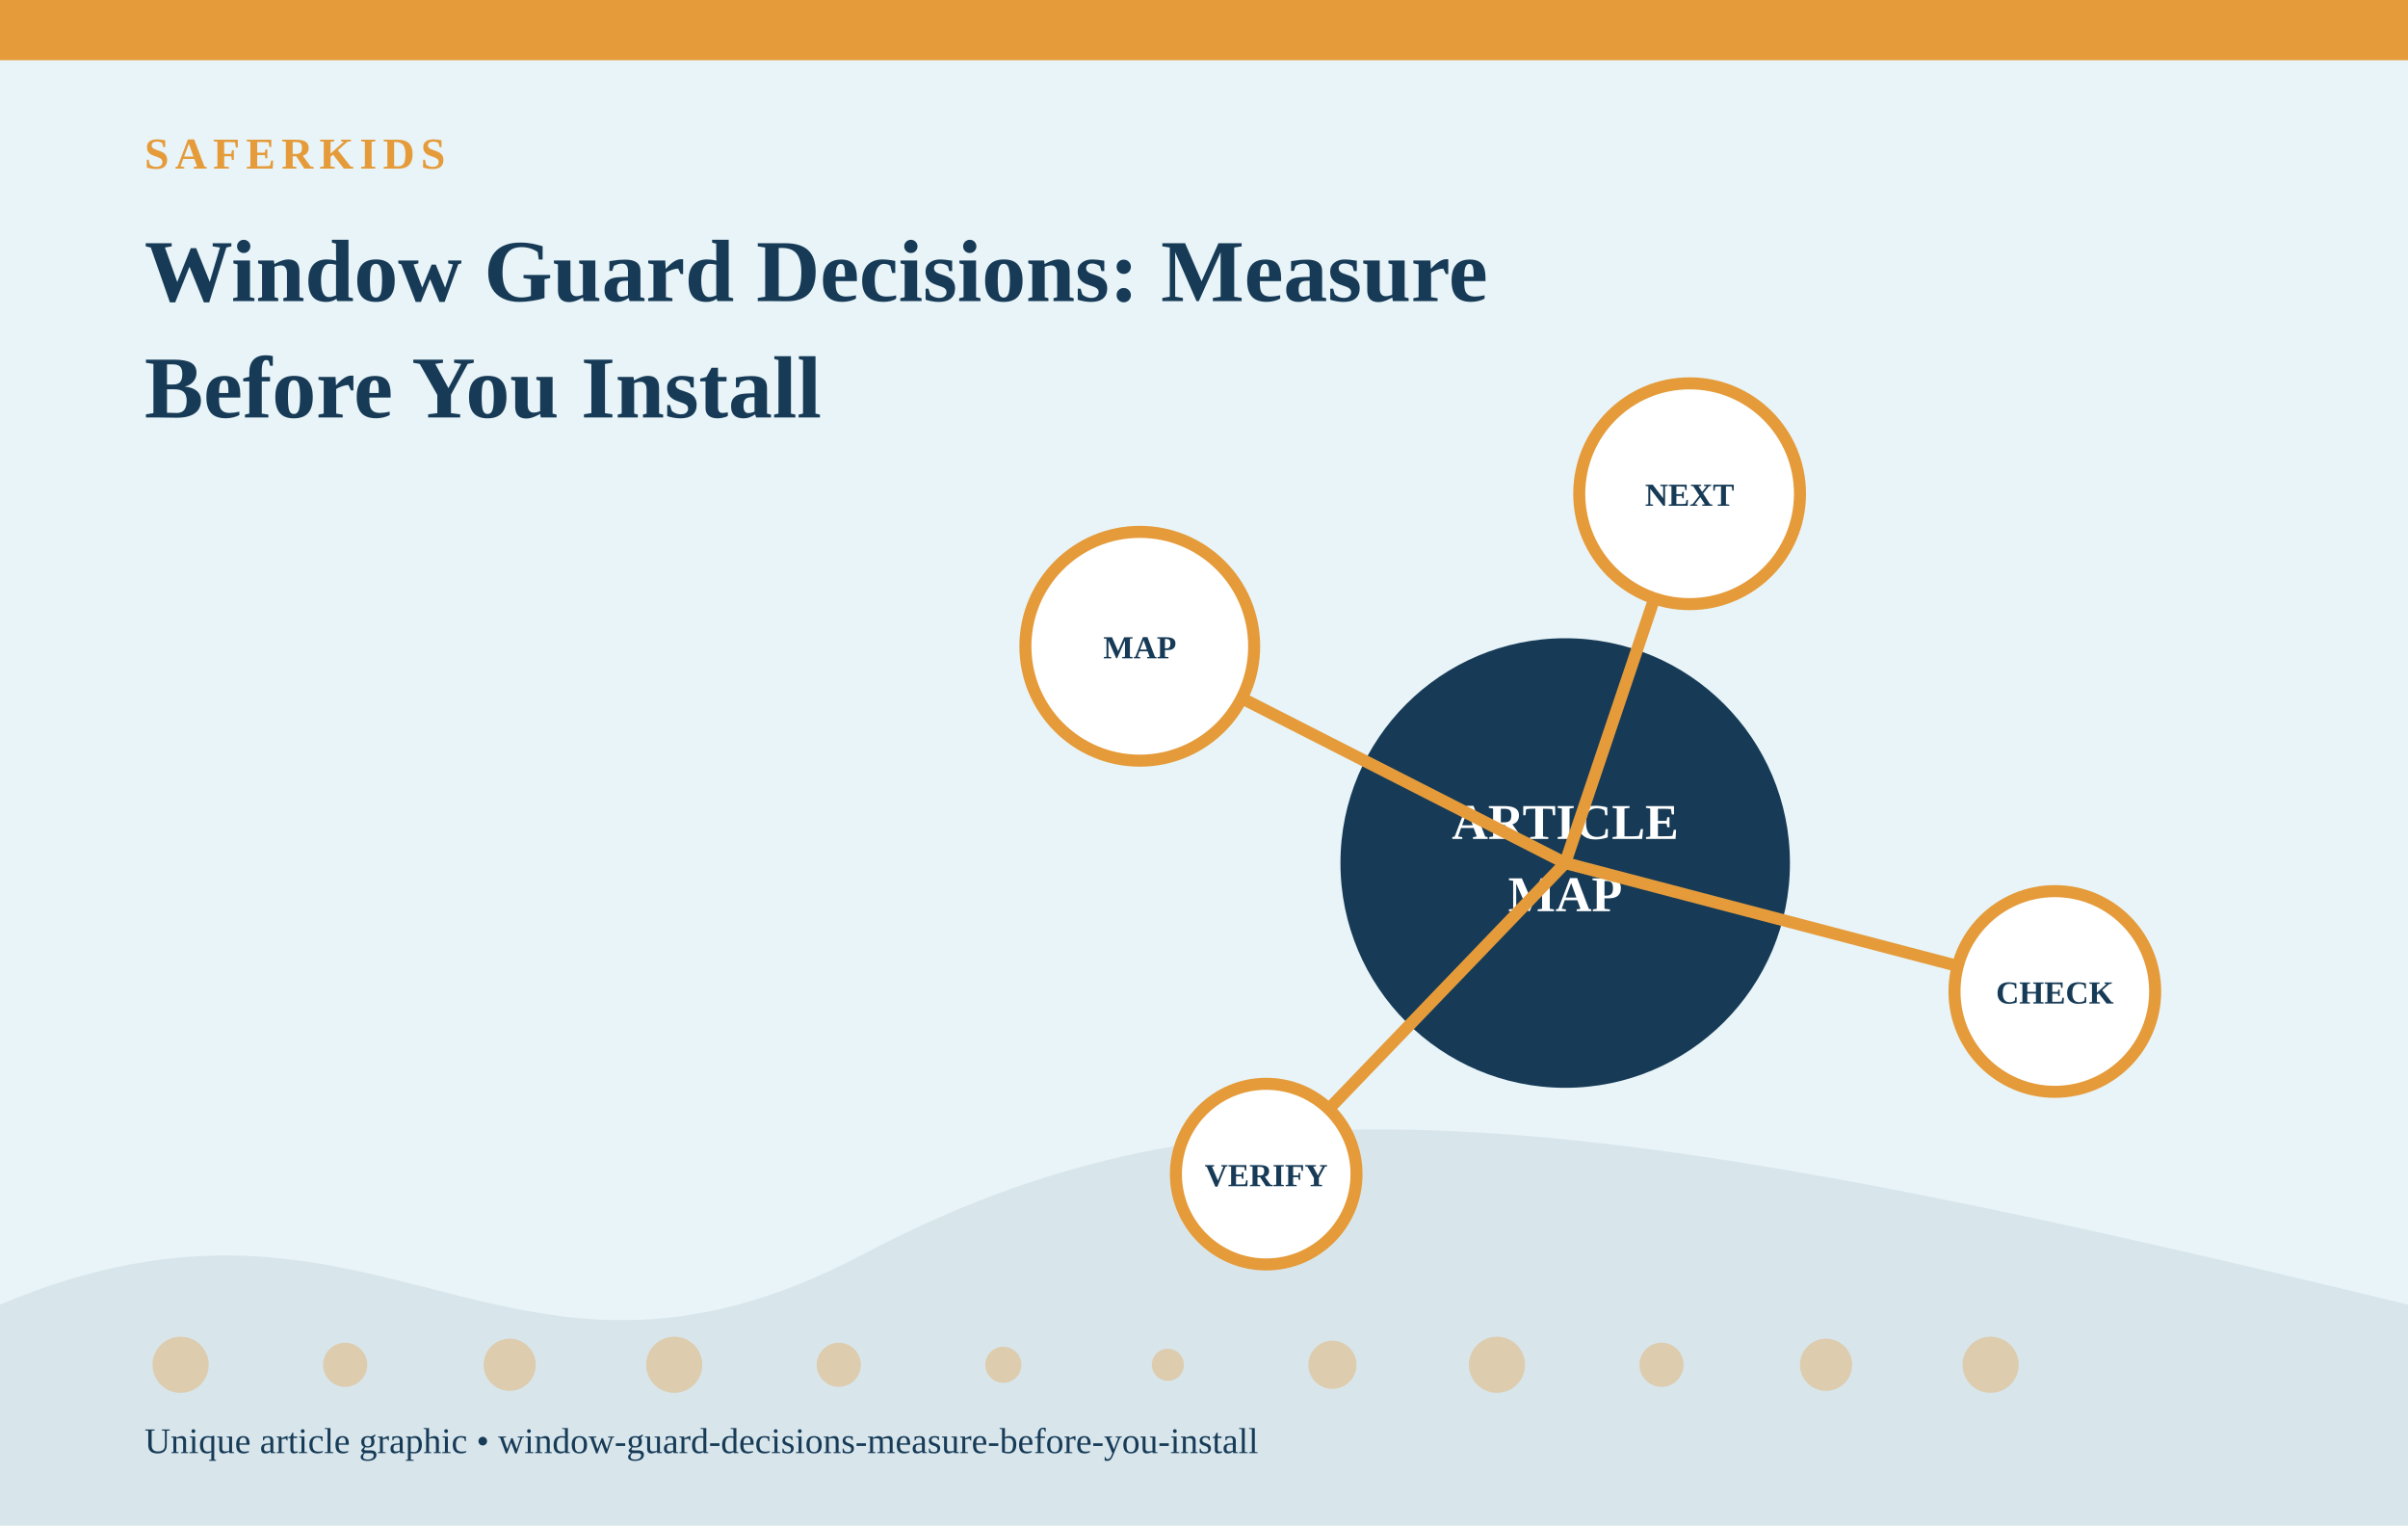
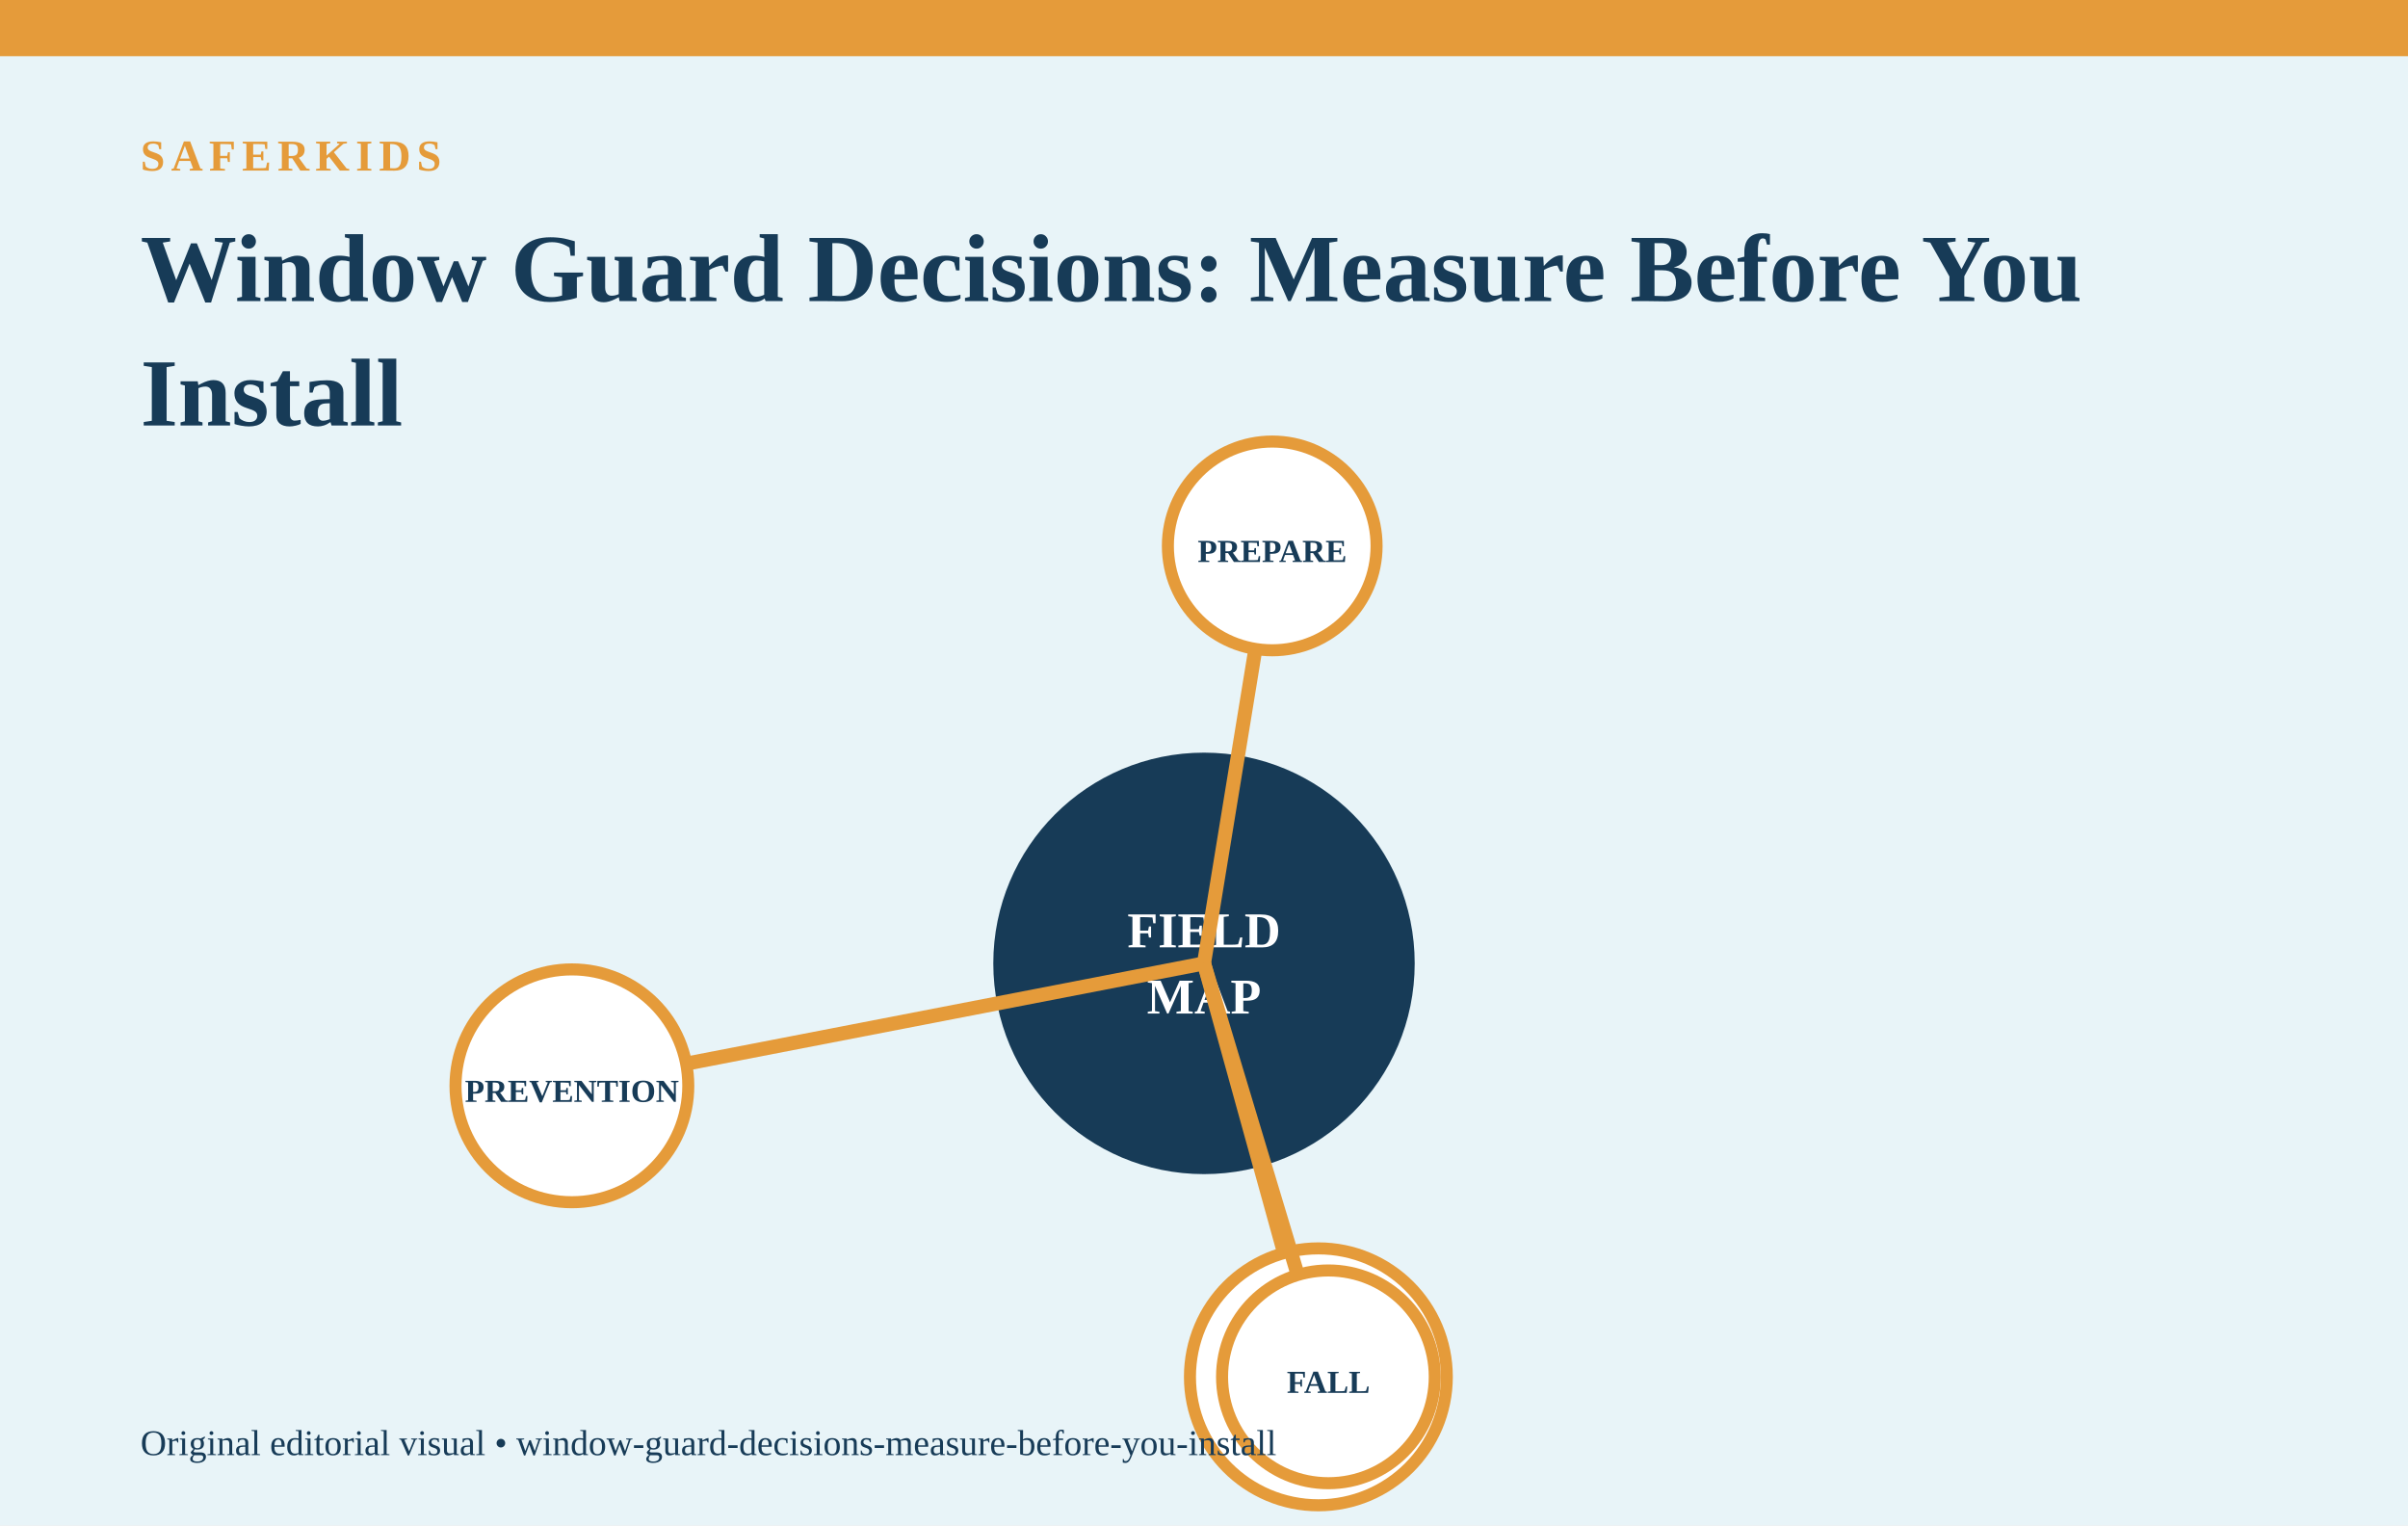
- <svg xmlns="http://www.w3.org/2000/svg" width="1200" height="760" viewBox="0 0 1200 760" role="img" aria-labelledby="title desc">
-   <rect width="1200" height="760" fill="#e8f4f8" />
-   <rect width="1200" height="30" fill="#e59b3a" />
-   <path d="M0 650 C190 570 250 720 430 625 S780 548 1200 650 L1200 760 L0 760 Z" fill="#173b57" opacity="0.08" />
-   <text x="72" y="84" fill="#e59b3a" font-size="22" font-weight="800" letter-spacing="3">SAFERKIDS</text>
-   <text x="72" y="150" fill="#173b57" font-size="44" font-weight="800">Window Guard Decisions: Measure</text>
-   <text x="72" y="208" fill="#173b57" font-size="44" font-weight="800">Before You Install</text>
-   <circle cx="780" cy="430" r="112" fill="#173b57" />
-   <text x="780" y="418" text-anchor="middle" fill="white" font-size="25" font-weight="800">ARTICLE</text>
-   <text x="780" y="454" text-anchor="middle" fill="white" font-size="25" font-weight="800">MAP</text>
-   <line x1="780" y1="430" x2="1024" y2="494" stroke="#e59b3a" stroke-width="6" />
-   <circle cx="1024" cy="494" r="50" fill="white" stroke="#e59b3a" stroke-width="6" />
-   <text x="1024" y="500" text-anchor="middle" fill="#173b57" font-size="16" font-weight="800">CHECK</text>
-   <line x1="780" y1="430" x2="631" y2="585" stroke="#e59b3a" stroke-width="6" />
-   <circle cx="631" cy="585" r="45" fill="white" stroke="#e59b3a" stroke-width="6" />
-   <text x="631" y="591" text-anchor="middle" fill="#173b57" font-size="16" font-weight="800">VERIFY</text>
-   <line x1="780" y1="430" x2="568" y2="322" stroke="#e59b3a" stroke-width="6" />
-   <circle cx="568" cy="322" r="57" fill="white" stroke="#e59b3a" stroke-width="6" />
-   <text x="568" y="328" text-anchor="middle" fill="#173b57" font-size="16" font-weight="800">MAP</text>
-   <line x1="780" y1="430" x2="842" y2="246" stroke="#e59b3a" stroke-width="6" />
-   <circle cx="842" cy="246" r="55" fill="white" stroke="#e59b3a" stroke-width="6" />
-   <text x="842" y="252" text-anchor="middle" fill="#173b57" font-size="16" font-weight="800">NEXT</text>
-   <circle cx="90" cy="680" r="14" fill="#e59b3a" opacity="0.35" />
-   <circle cx="172" cy="680" r="11" fill="#e59b3a" opacity="0.35" />
-   <circle cx="254" cy="680" r="13" fill="#e59b3a" opacity="0.35" />
-   <circle cx="336" cy="680" r="14" fill="#e59b3a" opacity="0.35" />
-   <circle cx="418" cy="680" r="11" fill="#e59b3a" opacity="0.35" />
-   <circle cx="500" cy="680" r="9" fill="#e59b3a" opacity="0.35" />
-   <circle cx="582" cy="680" r="8" fill="#e59b3a" opacity="0.35" />
-   <circle cx="664" cy="680" r="12" fill="#e59b3a" opacity="0.35" />
-   <circle cx="746" cy="680" r="14" fill="#e59b3a" opacity="0.35" />
-   <circle cx="828" cy="680" r="11" fill="#e59b3a" opacity="0.35" />
-   <circle cx="910" cy="680" r="13" fill="#e59b3a" opacity="0.35" />
-   <circle cx="992" cy="680" r="14" fill="#e59b3a" opacity="0.35" />
-   <text x="72" y="724" fill="#173b57" font-size="18">Unique article graphic • window-guard-decisions-measure-before-you-install</text>
+ <svg xmlns="http://www.w3.org/2000/svg" width="1200" height="760" viewBox="0 0 1200 760" role="img" aria-labelledby="t d">
+   <rect width="1200" height="760" fill="#E8F4F8" />
+   <rect width="1200" height="28" fill="#E59B3A" />
+   <text x="70" y="85" fill="#E59B3A" font-size="22" font-weight="700" letter-spacing="3">SAFERKIDS</text>
+   <text x="70" y="150" fill="#173B57" font-size="48" font-weight="700">Window Guard Decisions: Measure Before You</text>
+   <text x="70" y="212" fill="#173B57" font-size="48" font-weight="700">Install</text>
+   <circle cx="600" cy="480" r="105" fill="#173B57" />
+   <text x="600" y="472" text-anchor="middle" fill="white" font-size="25" font-weight="700">FIELD</text>
+   <text x="600" y="505" text-anchor="middle" fill="white" font-size="25" font-weight="700">MAP</text>
+   <g>
+     <line x1="600" y1="480" x2="657" y2="686" stroke="#E59B3A" stroke-width="7" />
+     <circle cx="657" cy="686" r="64" fill="white" stroke="#E59B3A" stroke-width="6" />
+     <text x="657" y="694" text-anchor="middle" fill="#173B57" font-size="16" font-weight="700">WINDOW</text>
+   </g>
+   <g>
+     <line x1="600" y1="480" x2="662" y2="686" stroke="#E59B3A" stroke-width="7" />
+     <circle cx="662" cy="686" r="53" fill="white" stroke="#E59B3A" stroke-width="6" />
+     <text x="662" y="694" text-anchor="middle" fill="#173B57" font-size="16" font-weight="700">FALL</text>
+   </g>
+   <g>
+     <line x1="600" y1="480" x2="285" y2="541" stroke="#E59B3A" stroke-width="7" />
+     <circle cx="285" cy="541" r="58" fill="white" stroke="#E59B3A" stroke-width="6" />
+     <text x="285" y="549" text-anchor="middle" fill="#173B57" font-size="16" font-weight="700">PREVENTION</text>
+   </g>
+   <g>
+     <line x1="600" y1="480" x2="634" y2="272" stroke="#E59B3A" stroke-width="7" />
+     <circle cx="634" cy="272" r="52" fill="white" stroke="#E59B3A" stroke-width="6" />
+     <text x="634" y="280" text-anchor="middle" fill="#173B57" font-size="16" font-weight="700">PREPARE</text>
+   </g>
+   <text x="70" y="725" fill="#173B57" font-size="18">Original editorial visual • window-guard-decisions-measure-before-you-install</text>
</svg>
